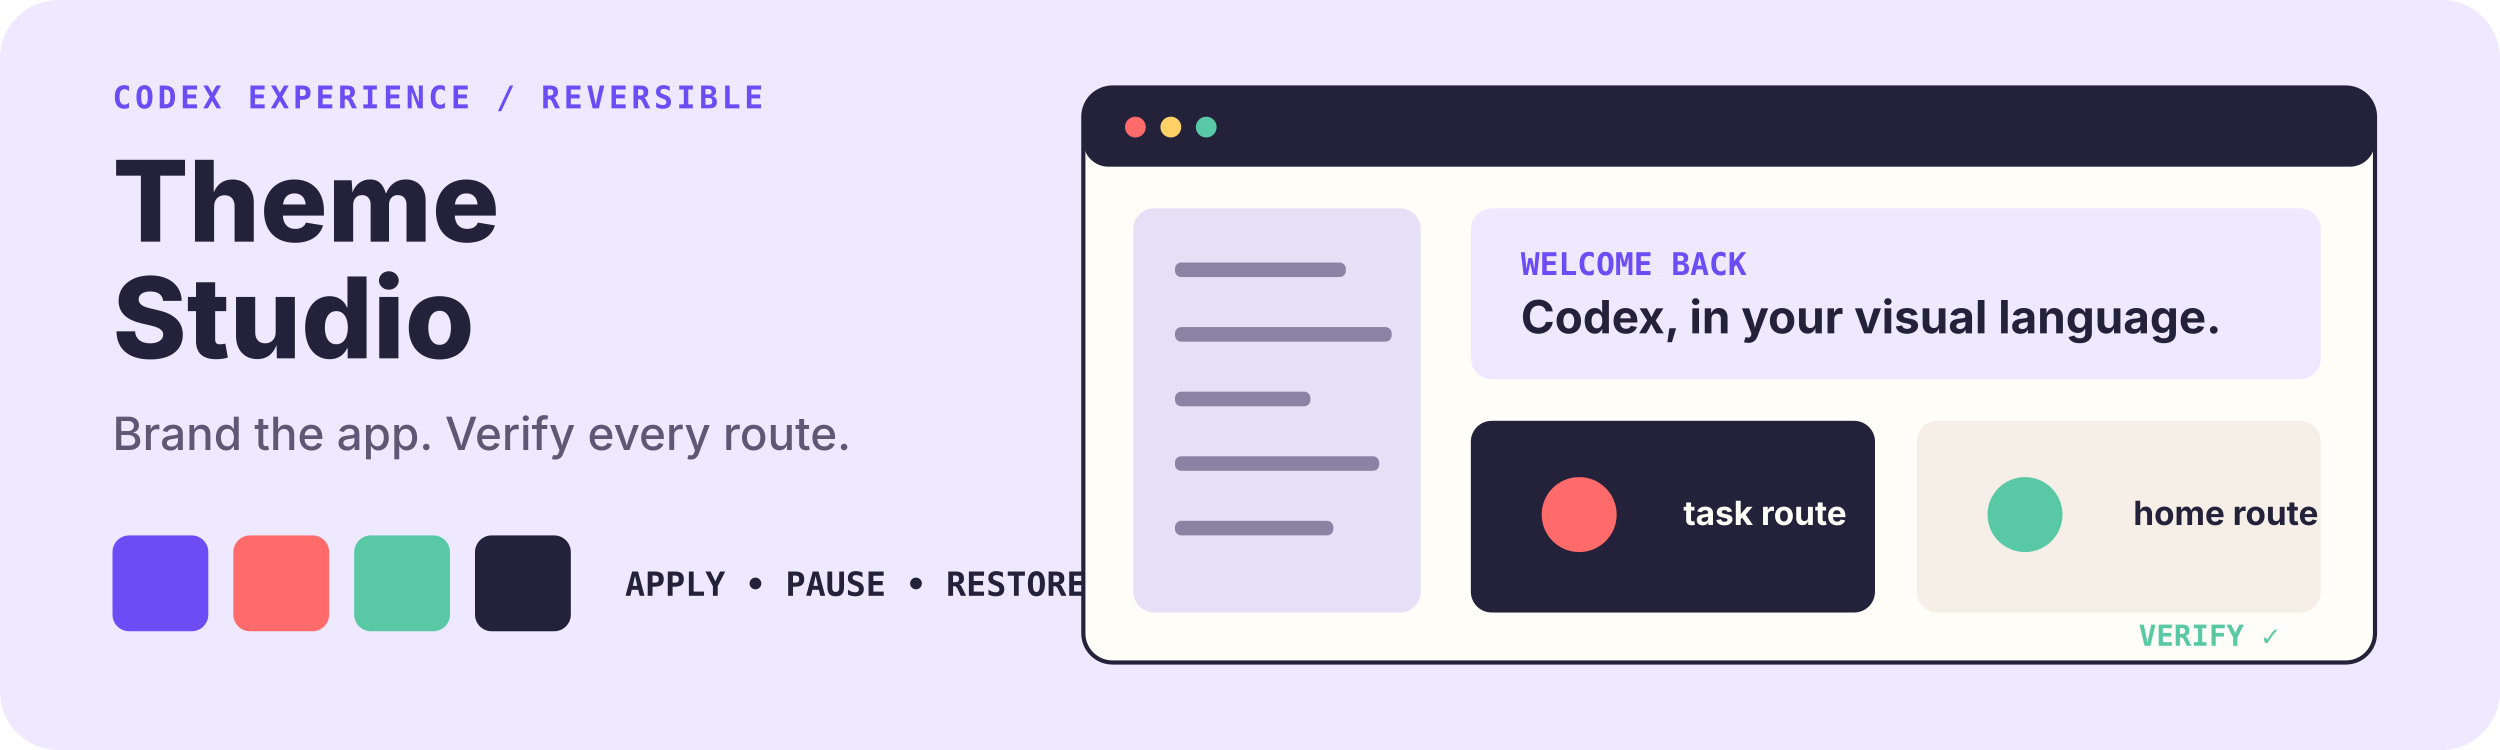
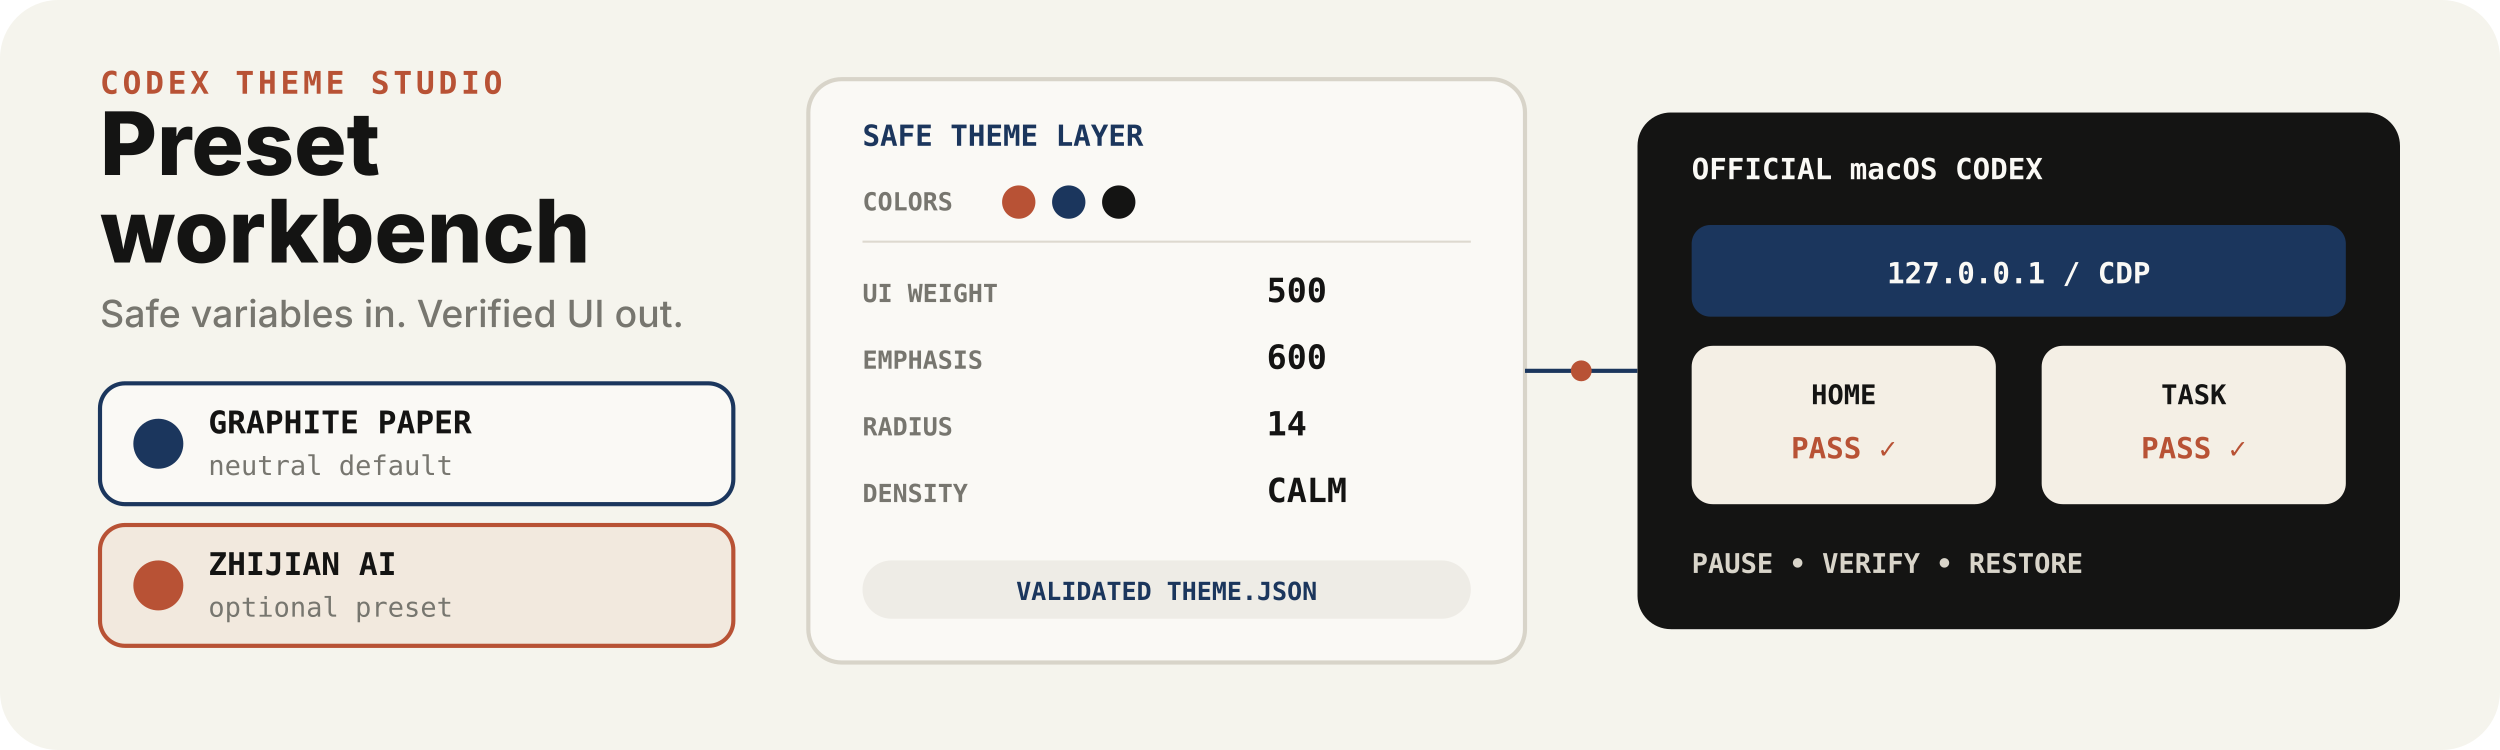
- <svg xmlns="http://www.w3.org/2000/svg" viewBox="0 0 1200 360" role="img" aria-labelledby="title desc" data-composition="theme-artboards">
-   <rect width="1200" height="360" rx="28" fill="#EEE9FF" />
-   <g data-composition="theme-artboards">
-     <text x="54" y="52" fill="#6C4CF5" font-family="ui-monospace,'SFMono-Regular',Menlo,monospace" font-size="15" font-weight="750" letter-spacing="1.8">CODEX EXPERIENCE / REVERSIBLE</text>
-     <text x="54" y="116" fill="#24213A" font-family="-apple-system,BlinkMacSystemFont,'Segoe UI','PingFang SC',sans-serif" font-size="54" font-weight="760">Theme</text>
-     <text x="54" y="172" fill="#24213A" font-family="-apple-system,BlinkMacSystemFont,'Segoe UI','PingFang SC',sans-serif" font-size="54" font-weight="760">Studio</text>
-     <text x="54" y="216" fill="#5F5874" font-family="-apple-system,BlinkMacSystemFont,'Segoe UI','PingFang SC',sans-serif" font-size="22" font-weight="500">Brand the app. Verify every route.</text>
-     <rect x="54" y="257" width="46" height="46" rx="8" fill="#6C4CF5" stroke="none" stroke-width="1" />
-     <rect x="112" y="257" width="46" height="46" rx="8" fill="#FF6B6B" stroke="none" stroke-width="1" />
-     <rect x="170" y="257" width="46" height="46" rx="8" fill="#59C9A5" stroke="none" stroke-width="1" />
-     <rect x="228" y="257" width="46" height="46" rx="8" fill="#24213A" stroke="none" stroke-width="1" />
-     <text x="300" y="286" fill="#24213A" font-family="ui-monospace,'SFMono-Regular',Menlo,monospace" font-size="16" font-weight="700">APPLY  •  PAUSE  •  RESTORE</text>
-     <rect x="520" y="42" width="620" height="276" rx="14" fill="#FFFDF8" stroke="#24213A" stroke-width="2" />
-     <rect x="520" y="42" width="620" height="38" rx="12" fill="#24213A" stroke="none" stroke-width="1" />
-     <circle cx="545" cy="61" r="5" fill="#FF6B6B" stroke="none" stroke-width="1" />
-     <circle cx="562" cy="61" r="5" fill="#FFD166" stroke="none" stroke-width="1" />
-     <circle cx="579" cy="61" r="5" fill="#59C9A5" stroke="none" stroke-width="1" />
-     <rect x="544" y="100" width="138" height="194" rx="10" fill="#E6E0F6" stroke="none" stroke-width="1" />
-     <rect x="564" y="126" width="82" height="7" rx="3" fill="#8B83A3" stroke="none" stroke-width="1" />
-     <rect x="564" y="157" width="104" height="7" rx="3" fill="#8B83A3" stroke="none" stroke-width="1" />
-     <rect x="564" y="188" width="65" height="7" rx="3" fill="#8B83A3" stroke="none" stroke-width="1" />
-     <rect x="564" y="219" width="98" height="7" rx="3" fill="#8B83A3" stroke="none" stroke-width="1" />
-     <rect x="564" y="250" width="76" height="7" rx="3" fill="#8B83A3" stroke="none" stroke-width="1" />
-     <rect x="706" y="100" width="408" height="82" rx="10" fill="#EEE9FF" stroke="none" stroke-width="1" />
-     <text x="730" y="132" fill="#6C4CF5" font-family="ui-monospace,'SFMono-Regular',Menlo,monospace" font-size="15" font-weight="750">WELCOME BACK</text>
-     <text x="730" y="160" fill="#24213A" font-family="-apple-system,BlinkMacSystemFont,'Segoe UI','PingFang SC',sans-serif" font-size="22" font-weight="700">Codex, in your visual language.</text>
-     <rect x="706" y="202" width="194" height="92" rx="10" fill="#24213A" stroke="none" stroke-width="1" />
-     <rect x="920" y="202" width="194" height="92" rx="10" fill="#F6EFE7" stroke="none" stroke-width="1" />
-     <circle cx="758" cy="247" r="18" fill="#FF6B6B" stroke="none" stroke-width="1" />
-     <circle cx="972" cy="247" r="18" fill="#59C9A5" stroke="none" stroke-width="1" />
-     <text x="808" y="252" fill="#FFFDF8" font-family="-apple-system,BlinkMacSystemFont,'Segoe UI','PingFang SC',sans-serif" font-size="16" font-weight="650">task route</text>
-     <text x="1024" y="252" fill="#24213A" font-family="-apple-system,BlinkMacSystemFont,'Segoe UI','PingFang SC',sans-serif" font-size="16" font-weight="650">home route</text>
-     <text x="1094" y="310" fill="#59C9A5" font-family="ui-monospace,'SFMono-Regular',Menlo,monospace" font-size="14" font-weight="800" text-anchor="end">VERIFY ✓</text>
+ <svg xmlns="http://www.w3.org/2000/svg" viewBox="0 0 1200 360" role="img" aria-labelledby="title desc" data-composition="preset-guardrail-console">
+   <rect width="1200" height="360" rx="28" fill="#F5F4ED" />
+   <g data-composition="preset-guardrail-console">
+     <text x="48" y="45" fill="#B85235" font-family="ui-monospace,'SFMono-Regular',Menlo,monospace" font-size="15" font-weight="800" letter-spacing="1.8">CODEX THEME STUDIO</text>
+     <text x="48" y="84" fill="#141413" font-family="-apple-system,BlinkMacSystemFont,'Segoe UI','PingFang SC',sans-serif" font-size="42" font-weight="760">Preset</text>
+     <text x="48" y="126" fill="#141413" font-family="-apple-system,BlinkMacSystemFont,'Segoe UI','PingFang SC',sans-serif" font-size="42" font-weight="760">workbench</text>
+     <text x="48" y="157" fill="#77766F" font-family="-apple-system,BlinkMacSystemFont,'Segoe UI','PingFang SC',sans-serif" font-size="18" font-weight="520">Safe variables in. Verified UI out.</text>
+     <rect x="48" y="184" width="304" height="58" rx="12" fill="#FAF9F5" stroke="#1B365D" stroke-width="2" />
+     <circle cx="76" cy="213" r="12" fill="#1B365D" stroke="none" stroke-width="1" />
+     <text x="100" y="208" fill="#141413" font-family="ui-monospace,'SFMono-Regular',Menlo,monospace" font-size="15" font-weight="760">GRAPHITE PAPER</text>
+     <text x="100" y="228" fill="#77766F" font-family="ui-monospace,'SFMono-Regular',Menlo,monospace" font-size="13" font-weight="520">neutral default</text>
+     <rect x="48" y="252" width="304" height="58" rx="12" fill="#F2E9DE" stroke="#B85235" stroke-width="2" />
+     <circle cx="76" cy="281" r="12" fill="#B85235" stroke="none" stroke-width="1" />
+     <text x="100" y="276" fill="#141413" font-family="ui-monospace,'SFMono-Regular',Menlo,monospace" font-size="15" font-weight="760">ZHIJIAN AI</text>
+     <text x="100" y="296" fill="#77766F" font-family="ui-monospace,'SFMono-Regular',Menlo,monospace" font-size="13" font-weight="520">optional preset</text>
+     <rect x="388" y="38" width="344" height="280" rx="16" fill="#FAF9F5" stroke="#D8D4C9" stroke-width="2" />
+     <text x="414" y="70" fill="#1B365D" font-family="ui-monospace,'SFMono-Regular',Menlo,monospace" font-size="14" font-weight="800">SAFE THEME LAYER</text>
+     <text x="414" y="101" fill="#77766F" font-family="ui-monospace,'SFMono-Regular',Menlo,monospace" font-size="12" font-weight="700">COLORS</text>
+     <circle cx="489" cy="97" r="8" fill="#B85235" stroke="none" stroke-width="1" />
+     <circle cx="513" cy="97" r="8" fill="#1B365D" stroke="none" stroke-width="1" />
+     <circle cx="537" cy="97" r="8" fill="#141413" stroke="none" stroke-width="1" />
+     <line x1="414" y1="116" x2="706" y2="116" stroke="#DDD9CF" stroke-width="1" />
+     <text x="414" y="145" fill="#77766F" font-family="ui-monospace,'SFMono-Regular',Menlo,monospace" font-size="12" font-weight="700">UI WEIGHT</text>
+     <text x="608" y="145" fill="#141413" font-family="ui-monospace,'SFMono-Regular',Menlo,monospace" font-size="16" font-weight="800">500</text>
+     <text x="414" y="177" fill="#77766F" font-family="ui-monospace,'SFMono-Regular',Menlo,monospace" font-size="12" font-weight="700">EMPHASIS</text>
+     <text x="608" y="177" fill="#141413" font-family="ui-monospace,'SFMono-Regular',Menlo,monospace" font-size="16" font-weight="800">600</text>
+     <text x="414" y="209" fill="#77766F" font-family="ui-monospace,'SFMono-Regular',Menlo,monospace" font-size="12" font-weight="700">RADIUS</text>
+     <text x="608" y="209" fill="#141413" font-family="ui-monospace,'SFMono-Regular',Menlo,monospace" font-size="16" font-weight="800">14</text>
+     <text x="414" y="241" fill="#77766F" font-family="ui-monospace,'SFMono-Regular',Menlo,monospace" font-size="12" font-weight="700">DENSITY</text>
+     <text x="608" y="241" fill="#141413" font-family="ui-monospace,'SFMono-Regular',Menlo,monospace" font-size="16" font-weight="800">CALM</text>
+     <rect x="414" y="269" width="292" height="28" rx="14" fill="#EEECE6" stroke="none" stroke-width="1" />
+     <text x="560" y="288" fill="#1B365D" font-family="ui-monospace,'SFMono-Regular',Menlo,monospace" font-size="12" font-weight="800" text-anchor="middle">VALIDATED THEME.JSON</text>
+     <line x1="732" y1="178" x2="786" y2="178" stroke="#1B365D" stroke-width="2" />
+     <circle cx="759" cy="178" r="5" fill="#B85235" stroke="none" stroke-width="1" />
+     <rect x="786" y="54" width="366" height="248" rx="16" fill="#141413" stroke="none" stroke-width="1" />
+     <text x="812" y="86" fill="#FAF9F5" font-family="ui-monospace,'SFMono-Regular',Menlo,monospace" font-size="14" font-weight="800">OFFICIAL macOS CODEX</text>
+     <rect x="812" y="108" width="314" height="44" rx="9" fill="#1B365D" stroke="none" stroke-width="1" />
+     <text x="969" y="136" fill="#FAF9F5" font-family="ui-monospace,'SFMono-Regular',Menlo,monospace" font-size="14" font-weight="750" text-anchor="middle">127.0.0.1  /  CDP</text>
+     <rect x="812" y="166" width="146" height="76" rx="10" fill="#F4EFE5" stroke="none" stroke-width="1" />
+     <text x="885" y="194" fill="#141413" font-family="ui-monospace,'SFMono-Regular',Menlo,monospace" font-size="13" font-weight="800" text-anchor="middle">HOME</text>
+     <text x="885" y="220" fill="#B85235" font-family="ui-monospace,'SFMono-Regular',Menlo,monospace" font-size="14" font-weight="800" text-anchor="middle">PASS ✓</text>
+     <rect x="980" y="166" width="146" height="76" rx="10" fill="#F4EFE5" stroke="none" stroke-width="1" />
+     <text x="1053" y="194" fill="#141413" font-family="ui-monospace,'SFMono-Regular',Menlo,monospace" font-size="13" font-weight="800" text-anchor="middle">TASK</text>
+     <text x="1053" y="220" fill="#B85235" font-family="ui-monospace,'SFMono-Regular',Menlo,monospace" font-size="14" font-weight="800" text-anchor="middle">PASS ✓</text>
+     <text x="812" y="275" fill="#D9D5CA" font-family="ui-monospace,'SFMono-Regular',Menlo,monospace" font-size="13" font-weight="700">PAUSE  •  VERIFY  •  RESTORE</text>
  </g>
</svg>
